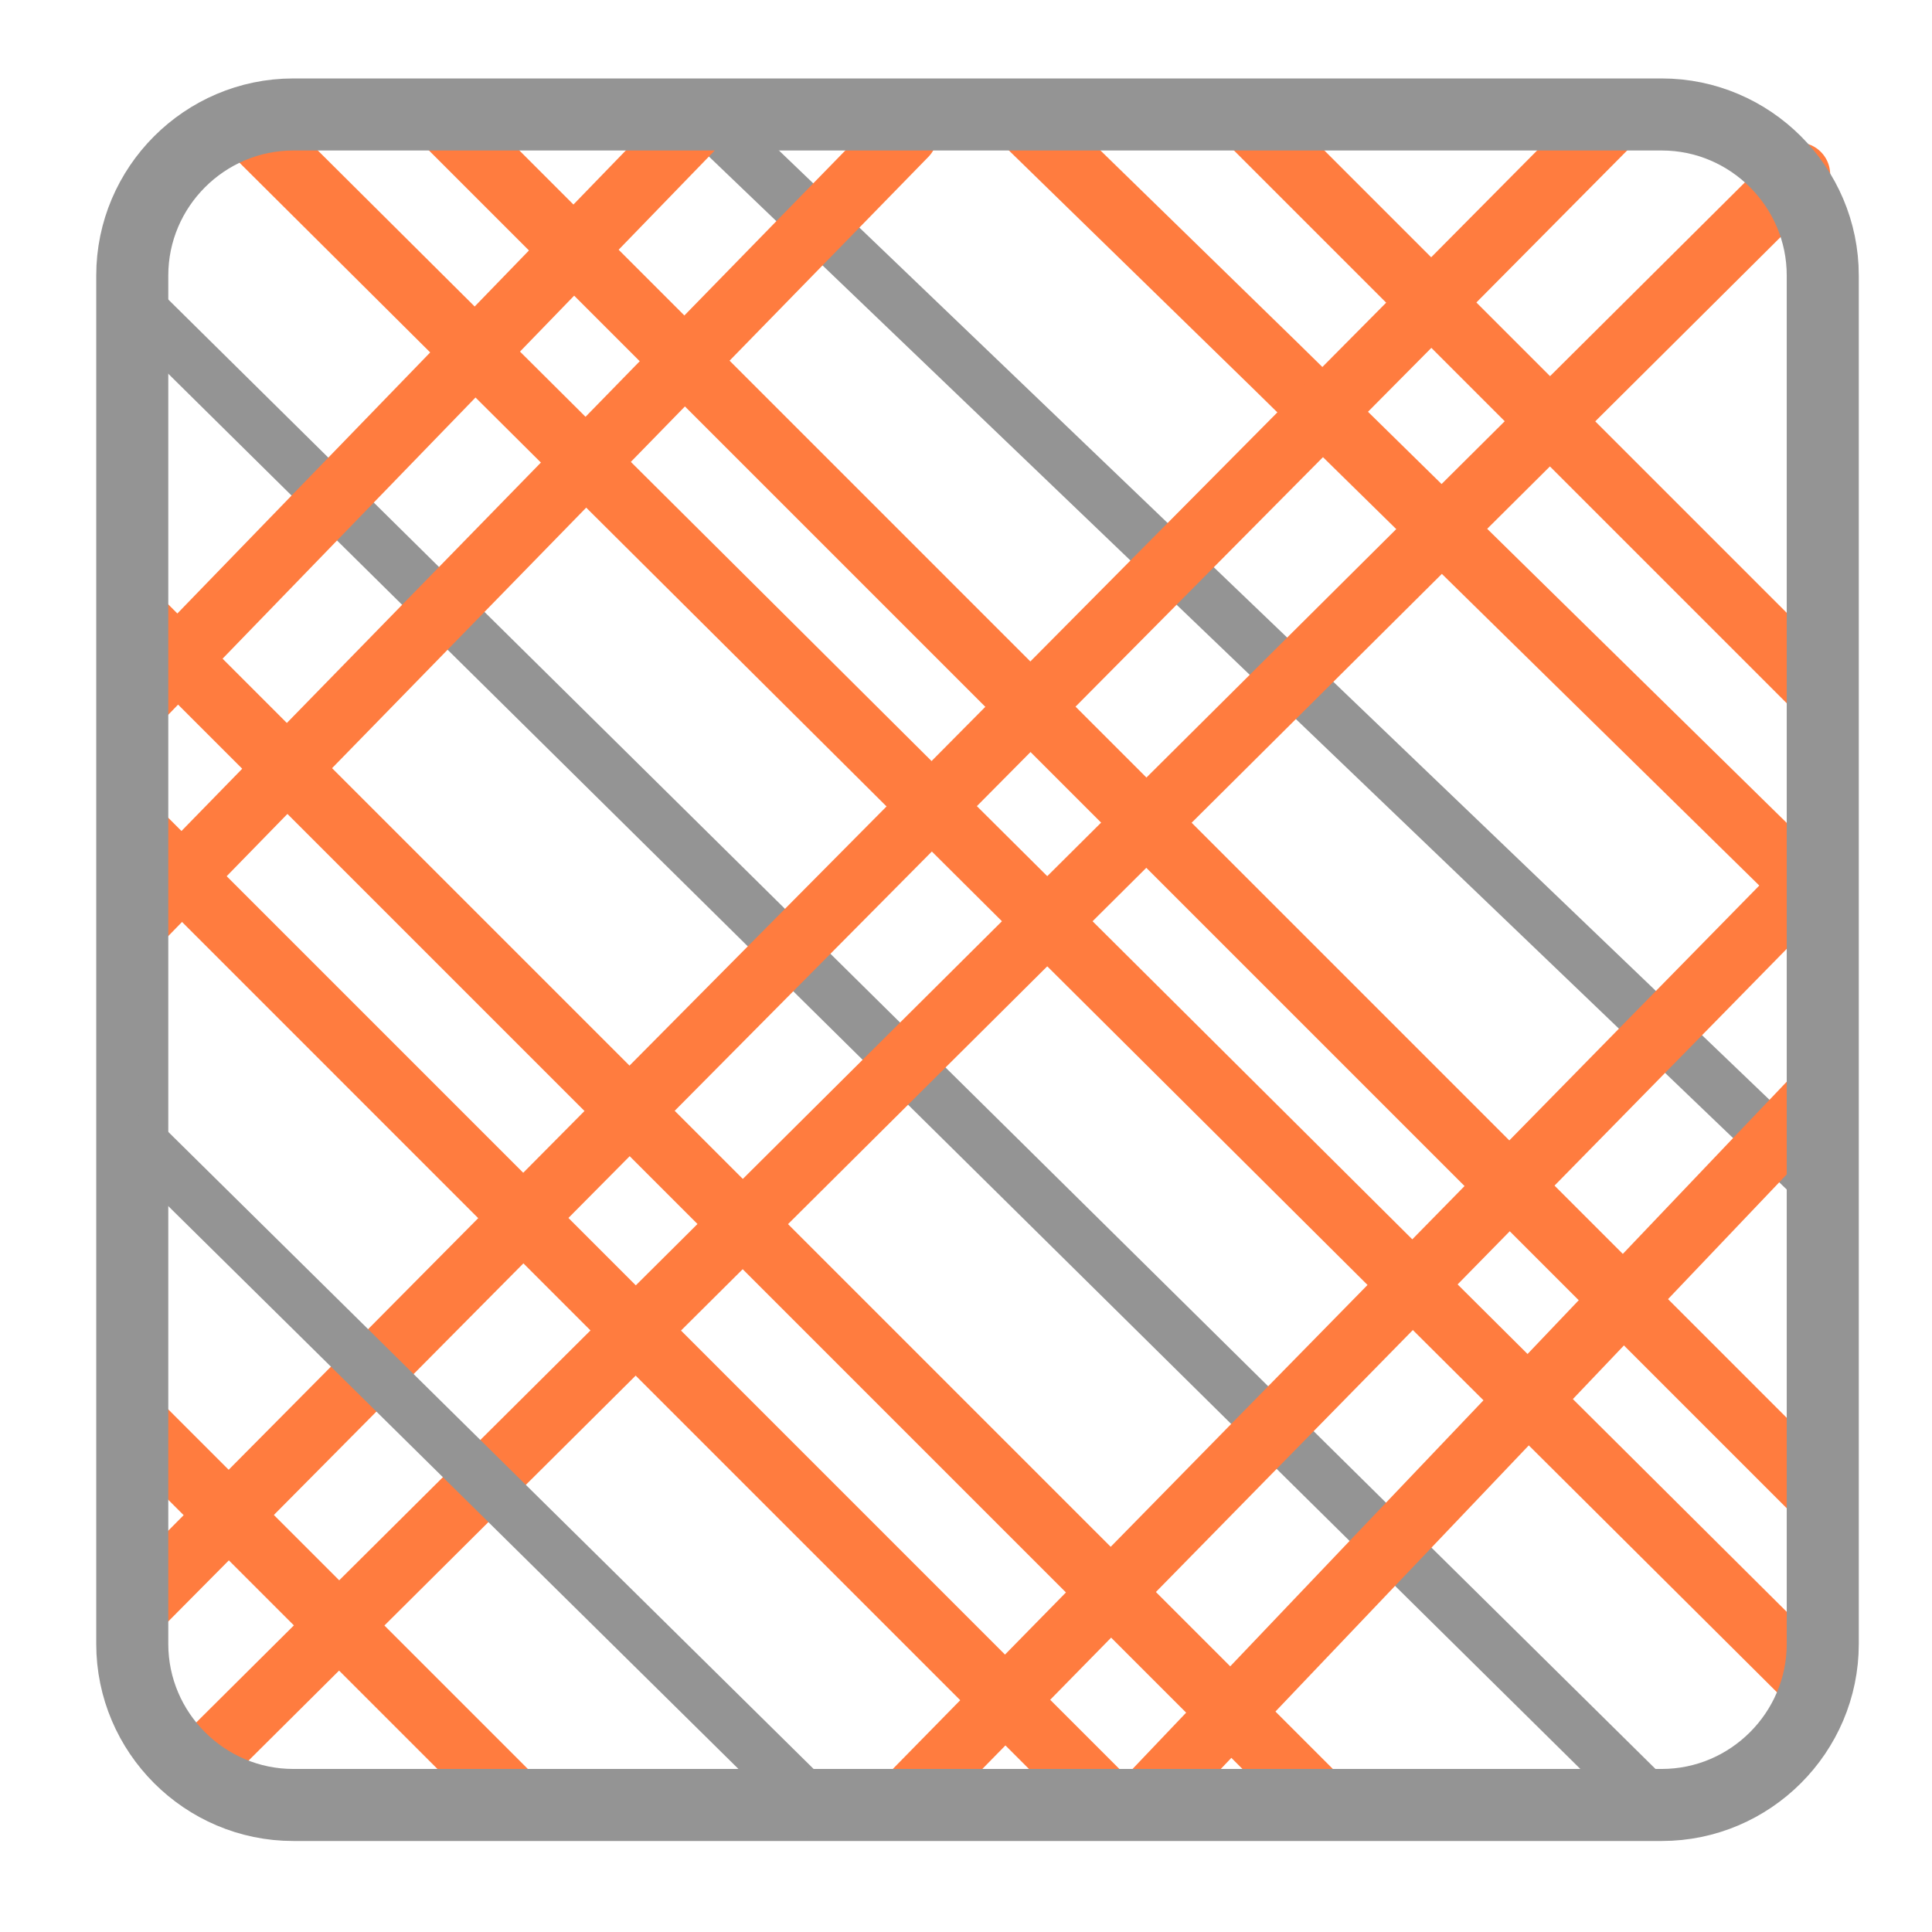
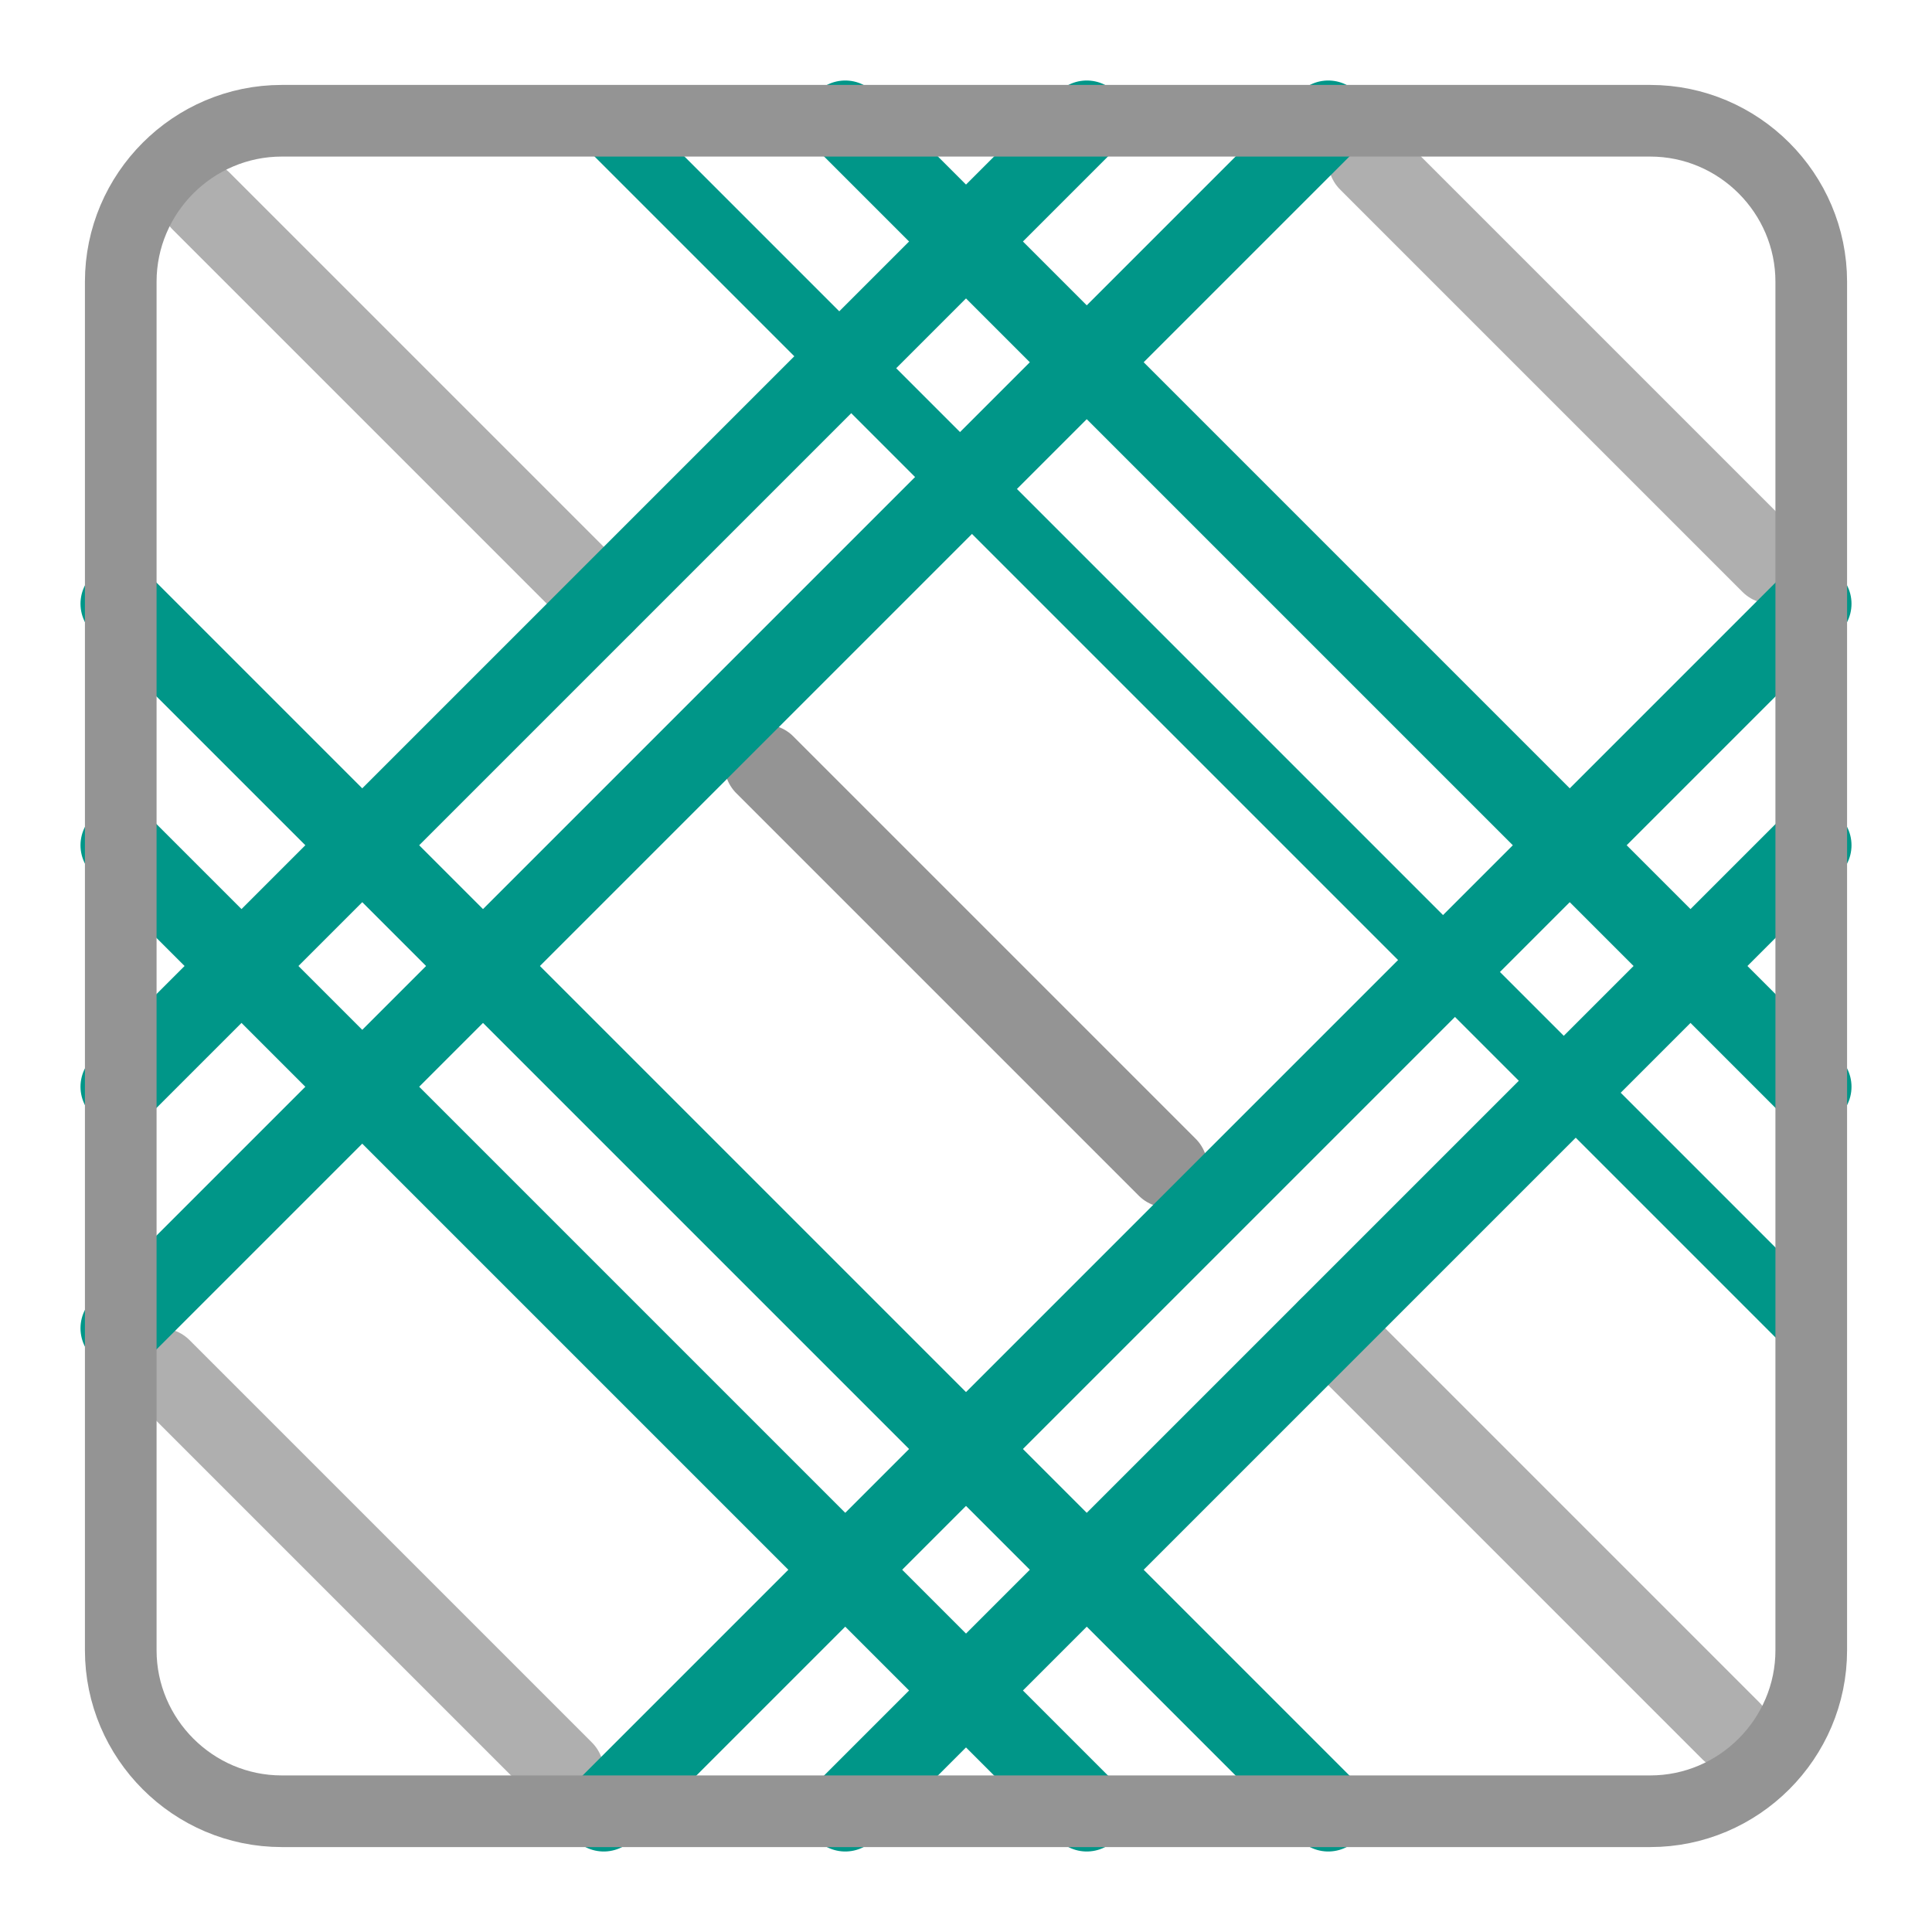
- <svg xmlns="http://www.w3.org/2000/svg" width="24" height="24" viewBox="0 0 24 24" fill="none">
-   <path d="M1.693 3.789L20.376 22.249" stroke="#949494" stroke-width="0.656" />
-   <path d="M16.443 22.422L1.643 7.622M6.443 22.422L1.643 17.622M15.443 1.422L22.643 8.622M5.443 1.422L22.643 18.622" stroke="#FF7C3F" stroke-width="0.794" stroke-linecap="round" stroke-linejoin="round" />
-   <path d="M13.759 22.39L1.643 10.273M22.489 20.875L3.18 1.665M12.803 1.578L15.841 4.54L22.665 11.24" stroke="#FF7C3F" stroke-width="0.794" stroke-linecap="round" stroke-linejoin="round" />
-   <path d="M8.748 1.434L22.69 14.796" stroke="#949494" stroke-width="0.656" />
-   <path d="M1.643 8.77L8.748 1.434M1.809 19.862L19.998 1.522M22.634 10.773L11.209 22.421" stroke="#FF7C3F" stroke-width="0.794" stroke-linecap="round" stroke-linejoin="round" />
-   <path d="M1.609 11.553L11.248 1.672M22.663 13.522L14.213 22.399M22.338 2.167L2.445 21.95" stroke="#FF7C3F" stroke-width="0.794" stroke-linecap="round" stroke-linejoin="round" />
-   <path d="M3.643 1.422H20.643C21.743 1.422 22.643 2.322 22.643 3.422V20.422C22.643 21.522 21.743 22.422 20.643 22.422H3.643C2.543 22.422 1.643 21.522 1.643 20.422V3.422C1.643 2.322 2.543 1.422 3.643 1.422Z" stroke="#949494" stroke-width="0.895" stroke-linecap="round" stroke-linejoin="round" />
-   <path d="M1.574 14.012L10.302 22.628" stroke="#949494" stroke-width="0.656" />
+ <svg xmlns="http://www.w3.org/2000/svg" id="a" width="24" height="24" viewBox="0 0 24 24">
+   <line x1="2.5" y1="2.5" x2="7.5" y2="7.5" style="fill:none; opacity:.75; stroke:#949494; stroke-linecap:round; stroke-linejoin:round;" />
+   <line x1="9.5" y1="9.5" x2="14.5" y2="14.5" style="fill:none; stroke:#949494; stroke-linecap:round; stroke-linejoin:round;" />
+   <line x1="17" y1="2" x2="22" y2="7" style="fill:none; opacity:.75; stroke:#949494; stroke-linecap:round; stroke-linejoin:round;" />
+   <line x1="2" y1="17" x2="7" y2="22" style="fill:none; opacity:.75; stroke:#949494; stroke-linecap:round; stroke-linejoin:round;" />
+   <line x1="16.5" y1="16.5" x2="21.5" y2="21.5" style="fill:none; opacity:.75; stroke:#949494; stroke-linecap:round; stroke-linejoin:round;" />
+   <line x1="10.5" y1="1.5" x2="22.5" y2="13.5" style="fill:none; stroke:#009688; stroke-linecap:round; stroke-linejoin:round;" />
+   <line x1="22.5" y1="16.5" x2="7.5" y2="1.5" style="fill:none; stroke:#009688; stroke-linecap:round; stroke-linejoin:round; stroke-width:.79px;" />
+   <line x1="1.5" y1="13.5" x2="13.5" y2="1.5" style="fill:none; stroke:#009688; stroke-linecap:round; stroke-linejoin:round;" />
+   <line x1="16.5" y1="1.5" x2="1.5" y2="16.5" style="fill:none; stroke:#009688; stroke-linecap:round; stroke-linejoin:round;" />
+   <line x1="13.5" y1="22.5" x2="1.5" y2="10.5" style="fill:none; stroke:#009688; stroke-linecap:round; stroke-linejoin:round;" />
+   <line x1="1.5" y1="7.5" x2="16.5" y2="22.5" style="fill:none; stroke:#009688; stroke-linecap:round; stroke-linejoin:round;" />
+   <line x1="22.5" y1="10.5" x2="10.5" y2="22.5" style="fill:none; stroke:#009688; stroke-linecap:round; stroke-linejoin:round;" />
+   <line x1="7.5" y1="22.5" x2="22.5" y2="7.5" style="fill:none; stroke:#009688; stroke-linecap:round; stroke-linejoin:round;" />
+   <path id="b" d="M3.5,1.5h17c1.1,0,2,.9,2,2v17c0,1.1-.9,2-2,2H3.5c-1.1,0-2-.9-2-2V3.5c0-1.1.9-2,2-2Z" style="fill:none; stroke:#949494; stroke-linecap:round; stroke-linejoin:round; stroke-width:.89px;" />
</svg>
